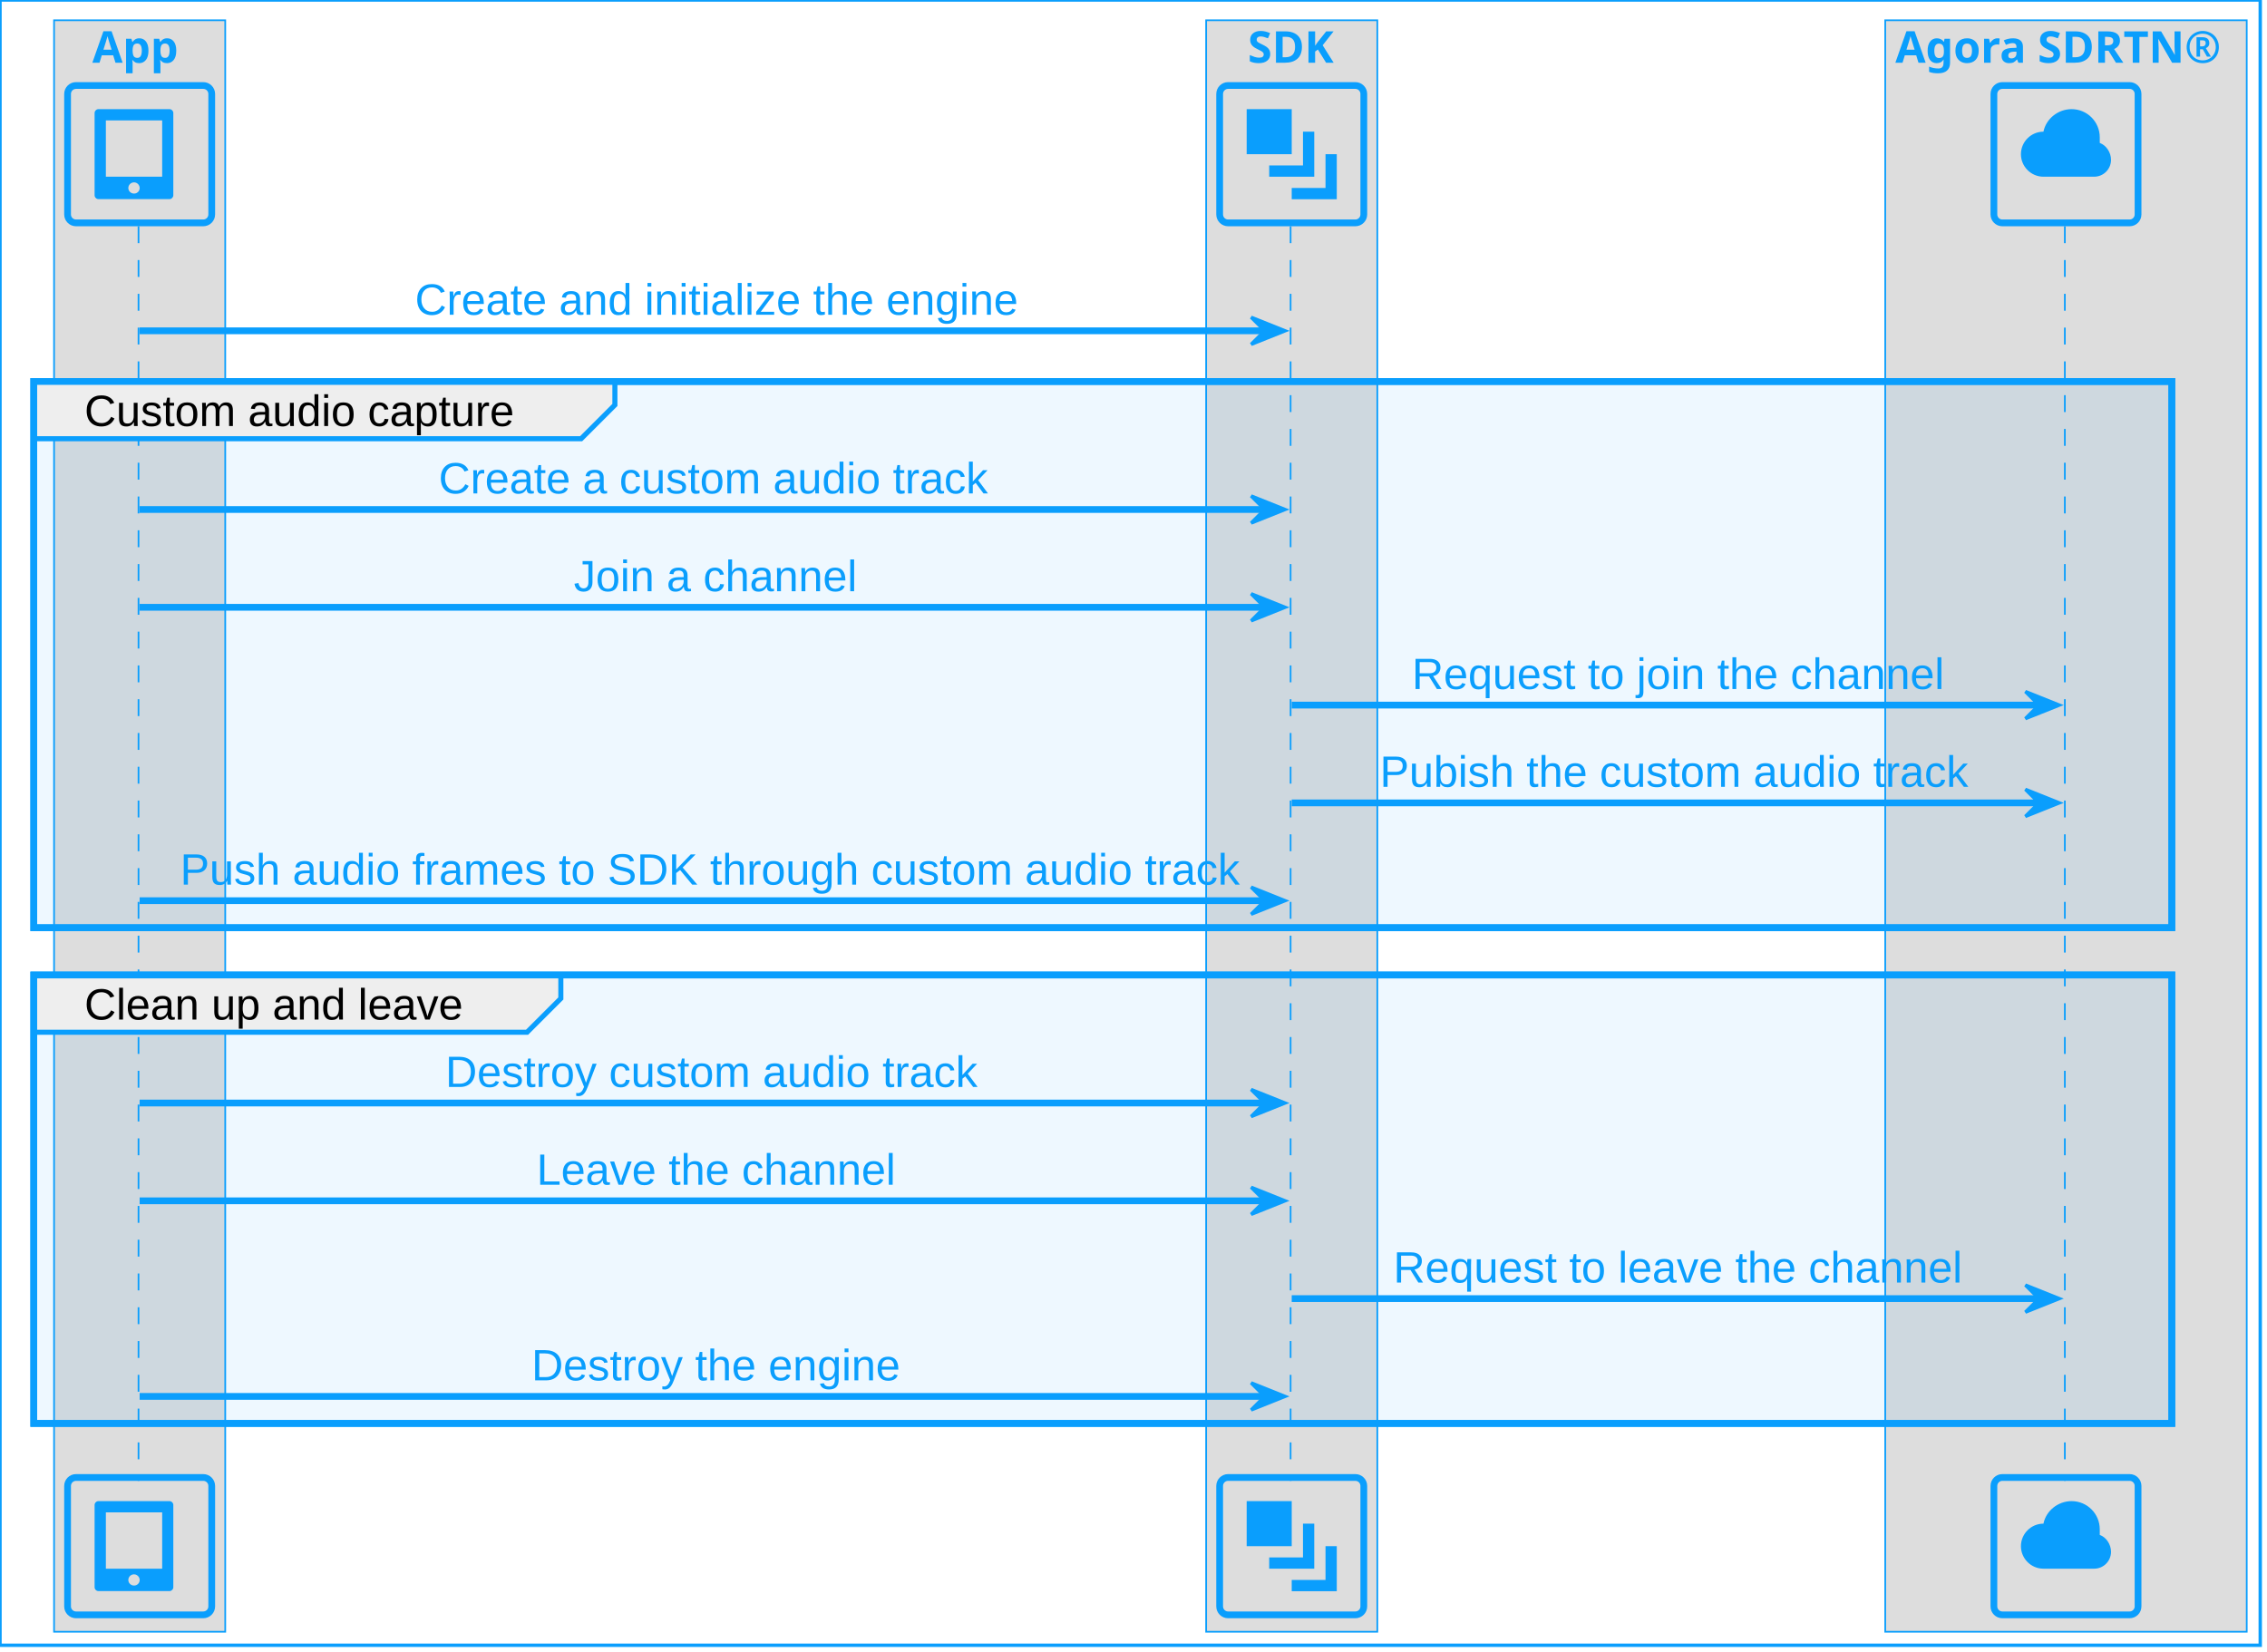
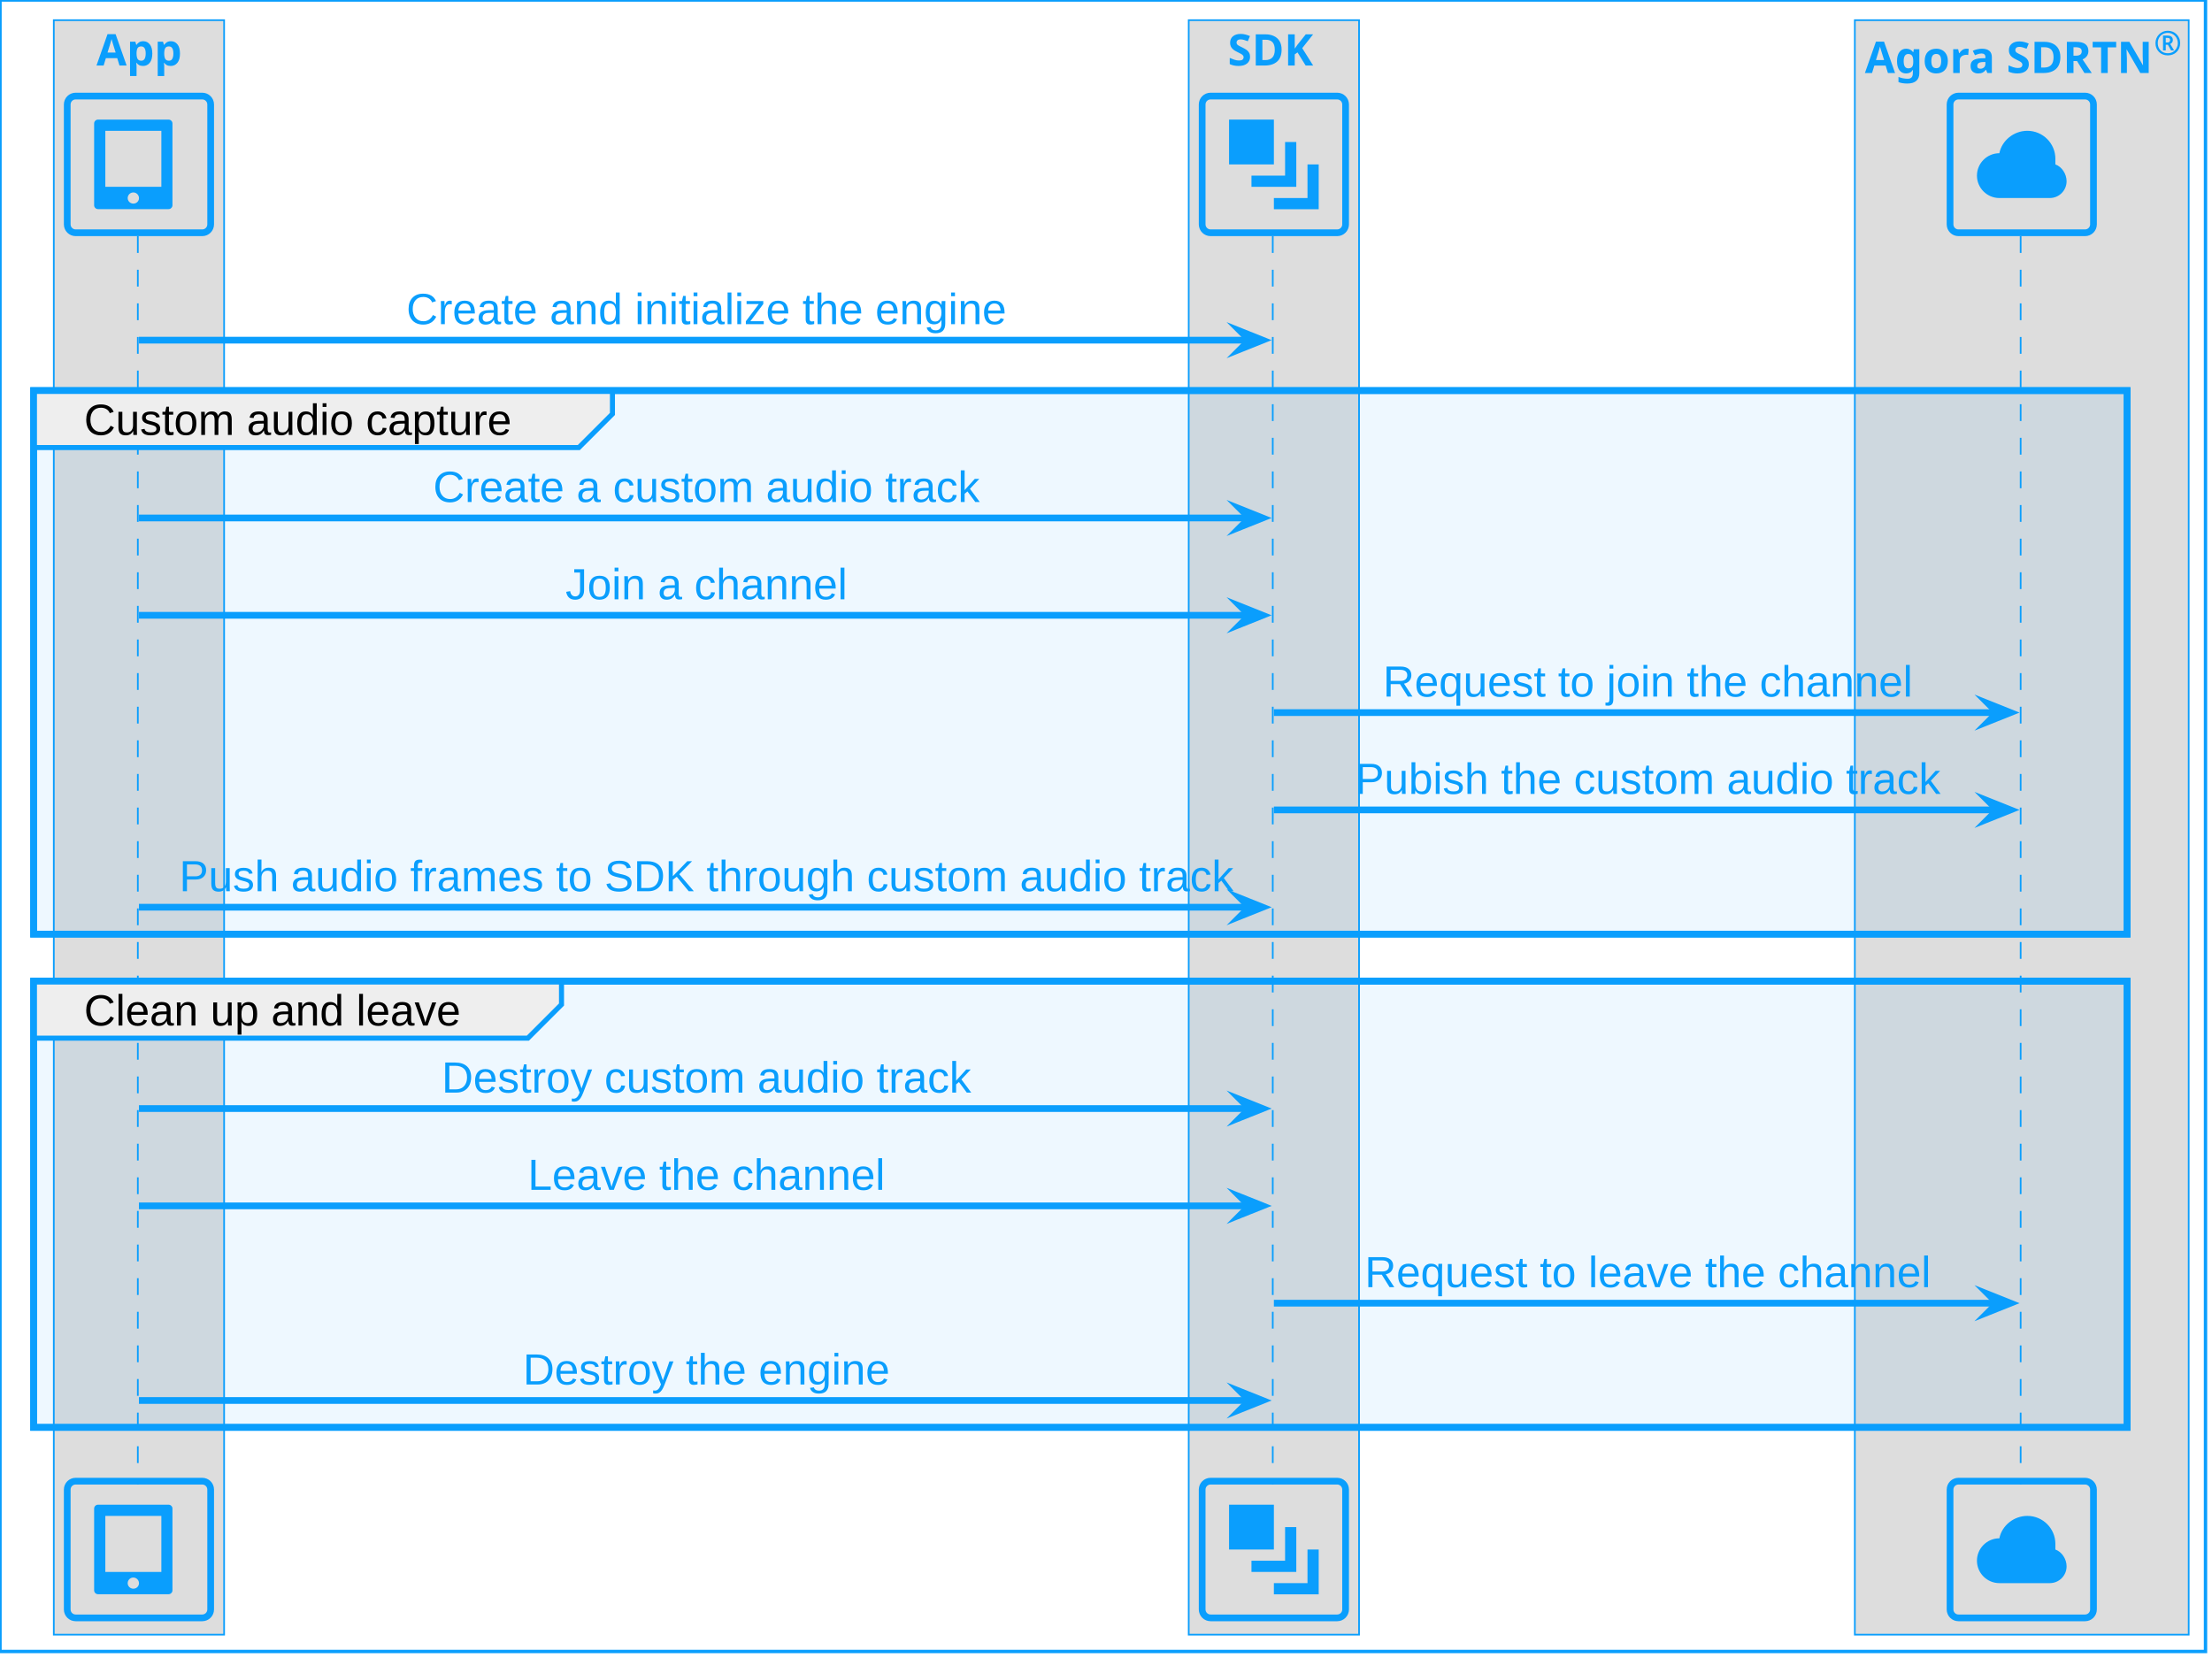
- <svg xmlns="http://www.w3.org/2000/svg" contentStyleType="text/css" height="489px" preserveAspectRatio="none" style="width:671px;height:489px;" version="1.1" viewBox="0 0 671 489" width="671px" zoomAndPan="magnify">
+ <svg xmlns="http://www.w3.org/2000/svg" contentStyleType="text/css" data-diagram-type="SEQUENCE" height="493px" preserveAspectRatio="none" style="width:658px;height:493px;" version="1.1" viewBox="0 0 658 493" width="658px" zoomAndPan="magnify">
  <defs />
  <g>
-     <rect fill="none" height="487.029" style="stroke:#0A9EFD;stroke-width:1.0;" width="669" x="0" y="0" />
-     <rect fill="#999999" fill-opacity="0.333" height="477.029" style="stroke:#0A9EFD;stroke-width:0.5;" width="50.667" x="16" y="6" />
-     <text fill="#0A9EFD" font-family="sans-serif" font-size="13" font-weight="bold" lengthAdjust="spacing" textLength="28" x="27.333" y="18.568">App</text>
-     <rect fill="#999999" fill-opacity="0.333" height="477.029" style="stroke:#0A9EFD;stroke-width:0.5;" width="50.667" x="357" y="6" />
-     <text fill="#0A9EFD" font-family="sans-serif" font-size="13" font-weight="bold" lengthAdjust="spacing" textLength="26" x="369.333" y="18.568">SDK</text>
-     <rect fill="#999999" fill-opacity="0.333" height="477.029" style="stroke:#0A9EFD;stroke-width:0.5;" width="107" x="558" y="6" />
-     <text fill="#0A9EFD" font-family="sans-serif" font-size="13" font-weight="bold" lengthAdjust="spacing" textLength="101" x="561" y="18.568">Agora SDRTN®</text>
-     <rect fill="#0A9EFD" fill-opacity="0.067" height="161.692" style="stroke:#0A9EFD;stroke-width:2.0;" width="632.833" x="10" y="112.926" />
-     <rect fill="#0A9EFD" fill-opacity="0.067" height="132.744" style="stroke:#0A9EFD;stroke-width:2.0;" width="632.833" x="10" y="288.618" />
-     <line style="stroke:#0A9EFD;stroke-width:0.5;stroke-dasharray:5.0,5.0;" x1="41" x2="41" y1="66.977" y2="438.362" />
-     <line style="stroke:#0A9EFD;stroke-width:0.5;stroke-dasharray:5.0,5.0;" x1="382" x2="382" y1="66.977" y2="438.362" />
-     <line style="stroke:#0A9EFD;stroke-width:0.5;stroke-dasharray:5.0,5.0;" x1="611.167" x2="611.167" y1="66.977" y2="438.362" />
-     <rect fill="none" height="40.667" rx="2.5" ry="2.5" style="stroke:#0A9EFD;stroke-width:2.0;" width="42.667" x="20" y="25.311" />
-     <path d="M29.133,32.31 C28.533,32.31 28,32.844 28,33.444 L28,57.81 C28,58.41 28.533,58.944 29.133,58.944 L50.167,58.944 C50.767,58.944 51.3,58.41 51.3,57.81 L51.3,33.444 C51.3,32.844 50.767,32.31 50.167,32.31 L29.133,32.31 M31.333,35.644 L48,35.644 L48,52.31 L31.333,52.31 L31.333,35.644 M39.667,53.977 C40.933,53.977 41.767,55.377 41.133,56.477 C40.5,57.577 38.867,57.577 38.2,56.477 C37.567,55.377 38.367,53.977 39.667,53.977 " fill="#0A9EFD" style="stroke:;stroke-width:0.0;stroke-dasharray:;" />
-     <rect fill="none" height="40.667" rx="2.5" ry="2.5" style="stroke:#0A9EFD;stroke-width:2.0;" width="42.667" x="20" y="437.362" />
-     <path d="M29.133,444.362 C28.533,444.362 28,444.895 28,445.495 L28,469.862 C28,470.462 28.533,470.995 29.133,470.995 L50.167,470.995 C50.767,470.995 51.3,470.462 51.3,469.862 L51.3,445.495 C51.3,444.895 50.767,444.362 50.167,444.362 L29.133,444.362 M31.333,447.695 L48,447.695 L48,464.362 L31.333,464.362 L31.333,447.695 M39.667,466.029 C40.933,466.029 41.767,467.429 41.133,468.529 C40.5,469.629 38.867,469.629 38.2,468.529 C37.567,467.429 38.367,466.029 39.667,466.029 " fill="#0A9EFD" style="stroke:;stroke-width:0.0;stroke-dasharray:;" />
-     <rect fill="none" height="40.667" rx="2.5" ry="2.5" style="stroke:#0A9EFD;stroke-width:2.0;" width="42.667" x="361" y="25.311" />
-     <path d="M369,32.31 L369,45.644 L382.333,45.644 L382.333,32.31 L369,32.31 M385.667,38.977 L385.667,48.977 L375.667,48.977 L375.667,52.31 L389,52.31 L389,38.977 L385.667,38.977 M392.333,45.644 L392.333,55.644 L382.333,55.644 L382.333,58.977 L395.667,58.977 L395.667,45.644 L392.333,45.644 " fill="#0A9EFD" style="stroke:;stroke-width:0.0;stroke-dasharray:;" />
-     <rect fill="none" height="40.667" rx="2.5" ry="2.5" style="stroke:#0A9EFD;stroke-width:2.0;" width="42.667" x="361" y="437.362" />
-     <path d="M369,444.362 L369,457.695 L382.333,457.695 L382.333,444.362 L369,444.362 M385.667,451.029 L385.667,461.029 L375.667,461.029 L375.667,464.362 L389,464.362 L389,451.029 L385.667,451.029 M392.333,457.695 L392.333,467.695 L382.333,467.695 L382.333,471.029 L395.667,471.029 L395.667,457.695 L392.333,457.695 " fill="#0A9EFD" style="stroke:;stroke-width:0.0;stroke-dasharray:;" />
-     <rect fill="none" height="40.667" rx="2.5" ry="2.5" style="stroke:#0A9EFD;stroke-width:2.0;" width="42.667" x="590.167" y="25.311" />
-     <path d="M613.167,32.31 C609.133,32.31 605.6,35.177 604.833,38.977 C601.167,38.977 598.167,41.977 598.167,45.644 C598.167,49.31 601.167,52.31 604.833,52.31 L619.833,52.31 C622.6,52.31 624.833,50.077 624.833,47.31 C624.833,45.144 623.433,43.011 621.5,42.31 L621.5,40.644 C621.5,36.044 617.767,32.31 613.167,32.31 " fill="#0A9EFD" style="stroke:;stroke-width:0.0;stroke-dasharray:;" />
-     <rect fill="none" height="40.667" rx="2.5" ry="2.5" style="stroke:#0A9EFD;stroke-width:2.0;" width="42.667" x="590.167" y="437.362" />
-     <path d="M613.167,444.362 C609.133,444.362 605.6,447.229 604.833,451.029 C601.167,451.029 598.167,454.029 598.167,457.695 C598.167,461.362 601.167,464.362 604.833,464.362 L619.833,464.362 C622.6,464.362 624.833,462.129 624.833,459.362 C624.833,457.195 623.433,455.062 621.5,454.362 L621.5,452.695 C621.5,448.095 617.767,444.362 613.167,444.362 " fill="#0A9EFD" style="stroke:;stroke-width:0.0;stroke-dasharray:;" />
-     <polygon fill="#0A9EFD" points="370.333,93.926,380.333,97.926,370.333,101.926,374.333,97.926" style="stroke:#0A9EFD;stroke-width:1.0;" />
-     <line style="stroke:#0A9EFD;stroke-width:2.0;" x1="41.333" x2="376.333" y1="97.926" y2="97.926" />
-     <text fill="#0A9EFD" font-family="Arial" font-size="13" lengthAdjust="spacing" textLength="178" x="122.833" y="93.171">Create and initialize the engine</text>
-     <path d="M10,112.926 L182,112.926 L182,119.875 L172,129.875 L10,129.875 L10,112.926 " fill="#EEEEEE" style="stroke:#0A9EFD;stroke-width:1.5;" />
-     <rect fill="none" height="161.692" style="stroke:#0A9EFD;stroke-width:2.0;" width="632.833" x="10" y="112.926" />
-     <text fill="#000000" font-family="Arial" font-size="13" lengthAdjust="spacing" textLength="127" x="25" y="126.12">Custom audio capture</text>
-     <polygon fill="#0A9EFD" points="370.333,146.823,380.333,150.823,370.333,154.823,374.333,150.823" style="stroke:#0A9EFD;stroke-width:1.0;" />
-     <line style="stroke:#0A9EFD;stroke-width:2.0;" x1="41.333" x2="376.333" y1="150.823" y2="150.823" />
-     <text fill="#0A9EFD" font-family="Arial" font-size="13" lengthAdjust="spacing" textLength="164" x="129.833" y="146.069">Create a custom audio track</text>
-     <polygon fill="#0A9EFD" points="370.333,175.772,380.333,179.772,370.333,183.772,374.333,179.772" style="stroke:#0A9EFD;stroke-width:1.0;" />
-     <line style="stroke:#0A9EFD;stroke-width:2.0;" x1="41.333" x2="376.333" y1="179.772" y2="179.772" />
-     <text fill="#0A9EFD" font-family="Arial" font-size="13" lengthAdjust="spacing" textLength="84" x="169.833" y="175.017">Join a channel</text>
-     <polygon fill="#0A9EFD" points="599.5,204.721,609.5,208.721,599.5,212.721,603.5,208.721" style="stroke:#0A9EFD;stroke-width:1.0;" />
-     <line style="stroke:#0A9EFD;stroke-width:2.0;" x1="382.333" x2="605.5" y1="208.721" y2="208.721" />
-     <text fill="#0A9EFD" font-family="Arial" font-size="13" lengthAdjust="spacing" textLength="158" x="417.917" y="203.966">Request to join the channel</text>
-     <polygon fill="#0A9EFD" points="599.5,233.67,609.5,237.67,599.5,241.67,603.5,237.67" style="stroke:#0A9EFD;stroke-width:1.0;" />
-     <line style="stroke:#0A9EFD;stroke-width:2.0;" x1="382.333" x2="605.5" y1="237.67" y2="237.67" />
-     <text fill="#0A9EFD" font-family="Arial" font-size="13" lengthAdjust="spacing" textLength="177" x="408.417" y="232.915">Pubish the custom audio track</text>
-     <polygon fill="#0A9EFD" points="370.333,262.618,380.333,266.618,370.333,270.618,374.333,266.618" style="stroke:#0A9EFD;stroke-width:1.0;" />
-     <line style="stroke:#0A9EFD;stroke-width:2.0;" x1="41.333" x2="376.333" y1="266.618" y2="266.618" />
-     <text fill="#0A9EFD" font-family="Arial" font-size="13" lengthAdjust="spacing" textLength="317" x="53.333" y="261.863">Push audio frames to SDK through custom audio track</text>
-     <path d="M10,288.618 L166,288.618 L166,295.567 L156,305.567 L10,305.567 L10,288.618 " fill="#EEEEEE" style="stroke:#0A9EFD;stroke-width:1.5;" />
-     <rect fill="none" height="132.744" style="stroke:#0A9EFD;stroke-width:2.0;" width="632.833" x="10" y="288.618" />
-     <text fill="#000000" font-family="Arial" font-size="13" lengthAdjust="spacing" textLength="111" x="25" y="301.812">Clean up and leave</text>
-     <polygon fill="#0A9EFD" points="370.333,322.516,380.333,326.516,370.333,330.516,374.333,326.516" style="stroke:#0A9EFD;stroke-width:1.0;" />
-     <line style="stroke:#0A9EFD;stroke-width:2.0;" x1="41.333" x2="376.333" y1="326.516" y2="326.516" />
-     <text fill="#0A9EFD" font-family="Arial" font-size="13" lengthAdjust="spacing" textLength="160" x="131.833" y="321.761">Destroy custom audio track</text>
-     <polygon fill="#0A9EFD" points="370.333,351.464,380.333,355.464,370.333,359.464,374.333,355.464" style="stroke:#0A9EFD;stroke-width:1.0;" />
-     <line style="stroke:#0A9EFD;stroke-width:2.0;" x1="41.333" x2="376.333" y1="355.464" y2="355.464" />
-     <text fill="#0A9EFD" font-family="Arial" font-size="13" lengthAdjust="spacing" textLength="106" x="158.833" y="350.71">Leave the channel</text>
-     <polygon fill="#0A9EFD" points="599.5,380.413,609.5,384.413,599.5,388.413,603.5,384.413" style="stroke:#0A9EFD;stroke-width:1.0;" />
-     <line style="stroke:#0A9EFD;stroke-width:2.0;" x1="382.333" x2="605.5" y1="384.413" y2="384.413" />
-     <text fill="#0A9EFD" font-family="Arial" font-size="13" lengthAdjust="spacing" textLength="169" x="412.417" y="379.658">Request to leave the channel</text>
-     <polygon fill="#0A9EFD" points="370.333,409.362,380.333,413.362,370.333,417.362,374.333,413.362" style="stroke:#0A9EFD;stroke-width:1.0;" />
-     <line style="stroke:#0A9EFD;stroke-width:2.0;" x1="41.333" x2="376.333" y1="413.362" y2="413.362" />
-     <text fill="#0A9EFD" font-family="Arial" font-size="13" lengthAdjust="spacing" textLength="109" x="157.333" y="408.607">Destroy the engine</text>
+     <rect fill="none" height="491.296" style="stroke:#0A9EFD;stroke-width:1;" width="656.069" x="0" y="0" />
+     <rect fill="#999999" fill-opacity="0.333" height="480.296" style="stroke:#0A9EFD;stroke-width:0.5;" width="50.667" x="16" y="6" />
+     <text fill="#0A9EFD" font-family="sans-serif" font-size="13" font-weight="700" lengthAdjust="spacing" textLength="25.27" x="28.698" y="19.495">App</text>
+     <rect fill="#999999" fill-opacity="0.333" height="480.296" style="stroke:#0A9EFD;stroke-width:0.5;" width="50.667" x="353.606" y="6" />
+     <text fill="#0A9EFD" font-family="sans-serif" font-size="13" font-weight="700" lengthAdjust="spacing" textLength="27.447" x="365.216" y="19.495">SDK</text>
+     <rect fill="#999999" fill-opacity="0.333" height="480.296" style="stroke:#0A9EFD;stroke-width:0.5;" width="99.315" x="551.754" y="6" />
+     <text fill="#0A9EFD" font-family="sans-serif" font-size="13" font-weight="700" lengthAdjust="spacing" textLength="85.947" x="554.754" y="21.722">Agora SDRTN</text>
+     <text fill="#0A9EFD" font-family="sans-serif" font-size="10" font-weight="700" lengthAdjust="spacing" textLength="7.368" x="640.701" y="16.381">®</text>
+     <rect fill="#0A9EFD" fill-opacity="0.067" height="161.692" style="stroke:#0A9EFD;stroke-width:2;" width="622.745" x="10" y="116.194" />
+     <rect fill="#0A9EFD" fill-opacity="0.067" height="132.744" style="stroke:#0A9EFD;stroke-width:2;" width="622.745" x="10" y="291.886" />
+     <g class="participant-lifeline" data-entity-uid="part1" data-qualified-name="APP" data-source-line="4" id="part1-lifeline">
+       <g>
+         <rect fill="#000000" fill-opacity="0" height="371.385" width="8" x="37.333" y="70.245" />
+         <line style="stroke:#0A9EFD;stroke-width:0.5;stroke-dasharray:5,5;" x1="41" x2="41" y1="70.245" y2="441.63" />
+       </g>
+     </g>
+     <g class="participant-lifeline" data-entity-uid="part2" data-qualified-name="SDK" data-source-line="8" id="part2-lifeline">
+       <g>
+         <rect fill="#000000" fill-opacity="0" height="371.385" width="8" x="374.939" y="70.245" />
+         <line style="stroke:#0A9EFD;stroke-width:0.5;stroke-dasharray:5,5;" x1="378.606" x2="378.606" y1="70.245" y2="441.63" />
+       </g>
+     </g>
+     <g class="participant-lifeline" data-entity-uid="part3" data-qualified-name="RTN" data-source-line="12" id="part3-lifeline">
+       <g>
+         <rect fill="#000000" fill-opacity="0" height="371.385" width="8" x="597.412" y="70.245" />
+         <line style="stroke:#0A9EFD;stroke-width:0.5;stroke-dasharray:5,5;" x1="601.078" x2="601.078" y1="70.245" y2="441.63" />
+       </g>
+     </g>
+     <g class="participant participant-head" data-entity-uid="part1" data-qualified-name="APP" data-source-line="4" id="part1-head">
+       <rect fill="none" height="40.667" rx="2.5" ry="2.5" style="stroke:#0A9EFD;stroke-width:2;" width="42.667" x="20" y="28.578" />
+       <path d="M29.133,35.578 C28.533,35.578 28,36.111 28,36.712 L28,61.078 C28,61.678 28.533,62.212 29.133,62.212 L50.167,62.212 C50.767,62.212 51.3,61.678 51.3,61.078 L51.3,36.712 C51.3,36.111 50.767,35.578 50.167,35.578 L29.133,35.578 M31.333,38.911 L48,38.911 L48,55.578 L31.333,55.578 L31.333,38.911 M39.667,57.245 C40.933,57.245 41.767,58.645 41.133,59.745 C40.5,60.845 38.867,60.845 38.2,59.745 C37.567,58.645 38.367,57.245 39.667,57.245" fill="#0A9EFD" />
+     </g>
+     <g class="participant participant-tail" data-entity-uid="part1" data-qualified-name="APP" data-source-line="4" id="part1-tail">
+       <rect fill="none" height="40.667" rx="2.5" ry="2.5" style="stroke:#0A9EFD;stroke-width:2;" width="42.667" x="20" y="440.63" />
+       <path d="M29.133,447.63 C28.533,447.63 28,448.163 28,448.763 L28,473.13 C28,473.73 28.533,474.263 29.133,474.263 L50.167,474.263 C50.767,474.263 51.3,473.73 51.3,473.13 L51.3,448.763 C51.3,448.163 50.767,447.63 50.167,447.63 L29.133,447.63 M31.333,450.963 L48,450.963 L48,467.63 L31.333,467.63 L31.333,450.963 M39.667,469.296 C40.933,469.296 41.767,470.696 41.133,471.796 C40.5,472.896 38.867,472.896 38.2,471.796 C37.567,470.696 38.367,469.296 39.667,469.296" fill="#0A9EFD" />
+     </g>
+     <g class="participant participant-head" data-entity-uid="part2" data-qualified-name="SDK" data-source-line="8" id="part2-head">
+       <rect fill="none" height="40.667" rx="2.5" ry="2.5" style="stroke:#0A9EFD;stroke-width:2;" width="42.667" x="357.606" y="28.578" />
+       <path d="M365.606,35.578 L365.606,48.911 L378.939,48.911 L378.939,35.578 L365.606,35.578 M382.273,42.245 L382.273,52.245 L372.273,52.245 L372.273,55.578 L385.606,55.578 L385.606,42.245 L382.273,42.245 M388.939,48.911 L388.939,58.911 L378.939,58.911 L378.939,62.245 L392.273,62.245 L392.273,48.911 L388.939,48.911" fill="#0A9EFD" />
+     </g>
+     <g class="participant participant-tail" data-entity-uid="part2" data-qualified-name="SDK" data-source-line="8" id="part2-tail">
+       <rect fill="none" height="40.667" rx="2.5" ry="2.5" style="stroke:#0A9EFD;stroke-width:2;" width="42.667" x="357.606" y="440.63" />
+       <path d="M365.606,447.63 L365.606,460.963 L378.939,460.963 L378.939,447.63 L365.606,447.63 M382.273,454.296 L382.273,464.296 L372.273,464.296 L372.273,467.63 L385.606,467.63 L385.606,454.296 L382.273,454.296 M388.939,460.963 L388.939,470.963 L378.939,470.963 L378.939,474.296 L392.273,474.296 L392.273,460.963 L388.939,460.963" fill="#0A9EFD" />
+     </g>
+     <g class="participant participant-head" data-entity-uid="part3" data-qualified-name="RTN" data-source-line="12" id="part3-head">
+       <rect fill="none" height="40.667" rx="2.5" ry="2.5" style="stroke:#0A9EFD;stroke-width:2;" width="42.667" x="580.078" y="28.578" />
+       <path d="M603.078,38.911 C599.045,38.911 595.512,41.778 594.745,45.578 C591.078,45.578 588.078,48.578 588.078,52.245 C588.078,55.911 591.078,58.911 594.745,58.911 L609.745,58.911 C612.512,58.911 614.745,56.678 614.745,53.911 C614.745,51.745 613.345,49.611 611.412,48.911 L611.412,47.245 C611.412,42.645 607.678,38.911 603.078,38.911" fill="#0A9EFD" />
+     </g>
+     <g class="participant participant-tail" data-entity-uid="part3" data-qualified-name="RTN" data-source-line="12" id="part3-tail">
+       <rect fill="none" height="40.667" rx="2.5" ry="2.5" style="stroke:#0A9EFD;stroke-width:2;" width="42.667" x="580.078" y="440.63" />
+       <path d="M603.078,450.963 C599.045,450.963 595.512,453.83 594.745,457.63 C591.078,457.63 588.078,460.63 588.078,464.296 C588.078,467.963 591.078,470.963 594.745,470.963 L609.745,470.963 C612.512,470.963 614.745,468.73 614.745,465.963 C614.745,463.796 613.345,461.663 611.412,460.963 L611.412,459.296 C611.412,454.696 607.678,450.963 603.078,450.963" fill="#0A9EFD" />
+     </g>
+     <g class="message" data-entity-1="part1" data-entity-2="part2" data-source-line="15" id="msg1">
+       <polygon fill="#0A9EFD" points="366.939,97.194,376.939,101.194,366.939,105.194,370.939,101.194" style="stroke:#0A9EFD;stroke-width:1;stroke-linejoin:miter;stroke-miterlimit:10;" />
+       <line style="stroke:#0A9EFD;stroke-width:2;" x1="41.333" x2="372.939" y1="101.194" y2="101.194" />
+       <text fill="#0A9EFD" font-family="Arial" font-size="13" lengthAdjust="spacing" textLength="178.509" x="120.882" y="96.439">Create and initialize the engine</text>
+     </g>
+     <path d="M10,116.194 L182.182,116.194 L182.182,123.142 L172.182,133.142 L10,133.142 L10,116.194" fill="#EEEEEE" style="stroke:#0A9EFD;stroke-width:1.5;" />
+     <rect fill="none" height="161.692" style="stroke:#0A9EFD;stroke-width:2;" width="622.745" x="10" y="116.194" />
+     <text fill="#000000" font-family="Arial" font-size="13" lengthAdjust="spacing" textLength="127.182" x="25" y="129.387">Custom audio capture</text>
+     <g class="message" data-entity-1="part1" data-entity-2="part2" data-source-line="18" id="msg2">
+       <polygon fill="#0A9EFD" points="366.939,150.091,376.939,154.091,366.939,158.091,370.939,154.091" style="stroke:#0A9EFD;stroke-width:1;stroke-linejoin:miter;stroke-miterlimit:10;" />
+       <line style="stroke:#0A9EFD;stroke-width:2;" x1="41.333" x2="372.939" y1="154.091" y2="154.091" />
+       <text fill="#0A9EFD" font-family="Arial" font-size="13" lengthAdjust="spacing" textLength="162.576" x="128.848" y="149.336">Create a custom audio track</text>
+     </g>
+     <g class="message" data-entity-1="part1" data-entity-2="part2" data-source-line="19" id="msg3">
+       <polygon fill="#0A9EFD" points="366.939,179.04,376.939,183.04,366.939,187.04,370.939,183.04" style="stroke:#0A9EFD;stroke-width:1;stroke-linejoin:miter;stroke-miterlimit:10;" />
+       <line style="stroke:#0A9EFD;stroke-width:2;" x1="41.333" x2="372.939" y1="183.04" y2="183.04" />
+       <text fill="#0A9EFD" font-family="Arial" font-size="13" lengthAdjust="spacing" textLength="83.84" x="168.216" y="178.285">Join a channel</text>
+     </g>
+     <g class="message" data-entity-1="part2" data-entity-2="part3" data-source-line="20" id="msg4">
+       <polygon fill="#0A9EFD" points="589.412,207.988,599.412,211.988,589.412,215.988,593.412,211.988" style="stroke:#0A9EFD;stroke-width:1;stroke-linejoin:miter;stroke-miterlimit:10;" />
+       <line style="stroke:#0A9EFD;stroke-width:2;" x1="378.939" x2="595.412" y1="211.988" y2="211.988" />
+       <text fill="#0A9EFD" font-family="Arial" font-size="13" lengthAdjust="spacing" textLength="157.555" x="411.398" y="207.234">Request to join the channel</text>
+     </g>
+     <g class="message" data-entity-1="part2" data-entity-2="part3" data-source-line="21" id="msg5">
+       <polygon fill="#0A9EFD" points="589.412,236.937,599.412,240.937,589.412,244.937,593.412,240.937" style="stroke:#0A9EFD;stroke-width:1;stroke-linejoin:miter;stroke-miterlimit:10;" />
+       <line style="stroke:#0A9EFD;stroke-width:2;" x1="378.939" x2="595.412" y1="240.937" y2="240.937" />
+       <text fill="#0A9EFD" font-family="Arial" font-size="13" lengthAdjust="spacing" textLength="174.148" x="403.101" y="236.182">Pubish the custom audio track</text>
+     </g>
+     <g class="message" data-entity-1="part1" data-entity-2="part2" data-source-line="22" id="msg6">
+       <polygon fill="#0A9EFD" points="366.939,265.886,376.939,269.886,366.939,273.886,370.939,269.886" style="stroke:#0A9EFD;stroke-width:1;stroke-linejoin:miter;stroke-miterlimit:10;" />
+       <line style="stroke:#0A9EFD;stroke-width:2;" x1="41.333" x2="372.939" y1="269.886" y2="269.886" />
+       <text fill="#0A9EFD" font-family="Arial" font-size="13" lengthAdjust="spacing" textLength="313.606" x="53.333" y="265.131">Push audio frames to SDK through custom audio track</text>
+     </g>
+     <path d="M10,291.886 L167.03,291.886 L167.03,298.835 L157.03,308.835 L10,308.835 L10,291.886" fill="#EEEEEE" style="stroke:#0A9EFD;stroke-width:1.5;" />
+     <rect fill="none" height="132.744" style="stroke:#0A9EFD;stroke-width:2;" width="622.745" x="10" y="291.886" />
+     <text fill="#000000" font-family="Arial" font-size="13" lengthAdjust="spacing" textLength="112.03" x="25" y="305.08">Clean up and leave</text>
+     <g class="message" data-entity-1="part1" data-entity-2="part2" data-source-line="26" id="msg7">
+       <polygon fill="#0A9EFD" points="366.939,325.783,376.939,329.783,366.939,333.783,370.939,329.783" style="stroke:#0A9EFD;stroke-width:1;stroke-linejoin:miter;stroke-miterlimit:10;" />
+       <line style="stroke:#0A9EFD;stroke-width:2;" x1="41.333" x2="372.939" y1="329.783" y2="329.783" />
+       <text fill="#0A9EFD" font-family="Arial" font-size="13" lengthAdjust="spacing" textLength="157.504" x="131.384" y="325.029">Destroy custom audio track</text>
+     </g>
+     <g class="message" data-entity-1="part1" data-entity-2="part2" data-source-line="27" id="msg8">
+       <polygon fill="#0A9EFD" points="366.939,354.732,376.939,358.732,366.939,362.732,370.939,358.732" style="stroke:#0A9EFD;stroke-width:1;stroke-linejoin:miter;stroke-miterlimit:10;" />
+       <line style="stroke:#0A9EFD;stroke-width:2;" x1="41.333" x2="372.939" y1="358.732" y2="358.732" />
+       <text fill="#0A9EFD" font-family="Arial" font-size="13" lengthAdjust="spacing" textLength="106.253" x="157.01" y="353.977">Leave the channel</text>
+     </g>
+     <g class="message" data-entity-1="part2" data-entity-2="part3" data-source-line="28" id="msg9">
+       <polygon fill="#0A9EFD" points="589.412,383.681,599.412,387.681,589.412,391.681,593.412,387.681" style="stroke:#0A9EFD;stroke-width:1;stroke-linejoin:miter;stroke-miterlimit:10;" />
+       <line style="stroke:#0A9EFD;stroke-width:2;" x1="378.939" x2="595.412" y1="387.681" y2="387.681" />
+       <text fill="#0A9EFD" font-family="Arial" font-size="13" lengthAdjust="spacing" textLength="168.397" x="405.977" y="382.926">Request to leave the channel</text>
+     </g>
+     <g class="message" data-entity-1="part1" data-entity-2="part2" data-source-line="29" id="msg10">
+       <polygon fill="#0A9EFD" points="366.939,412.63,376.939,416.63,366.939,420.63,370.939,416.63" style="stroke:#0A9EFD;stroke-width:1;stroke-linejoin:miter;stroke-miterlimit:10;" />
+       <line style="stroke:#0A9EFD;stroke-width:2;" x1="41.333" x2="372.939" y1="416.63" y2="416.63" />
+       <text fill="#0A9EFD" font-family="Arial" font-size="13" lengthAdjust="spacing" textLength="109.123" x="155.575" y="411.875">Destroy the engine</text>
+     </g>
  </g>
</svg>
